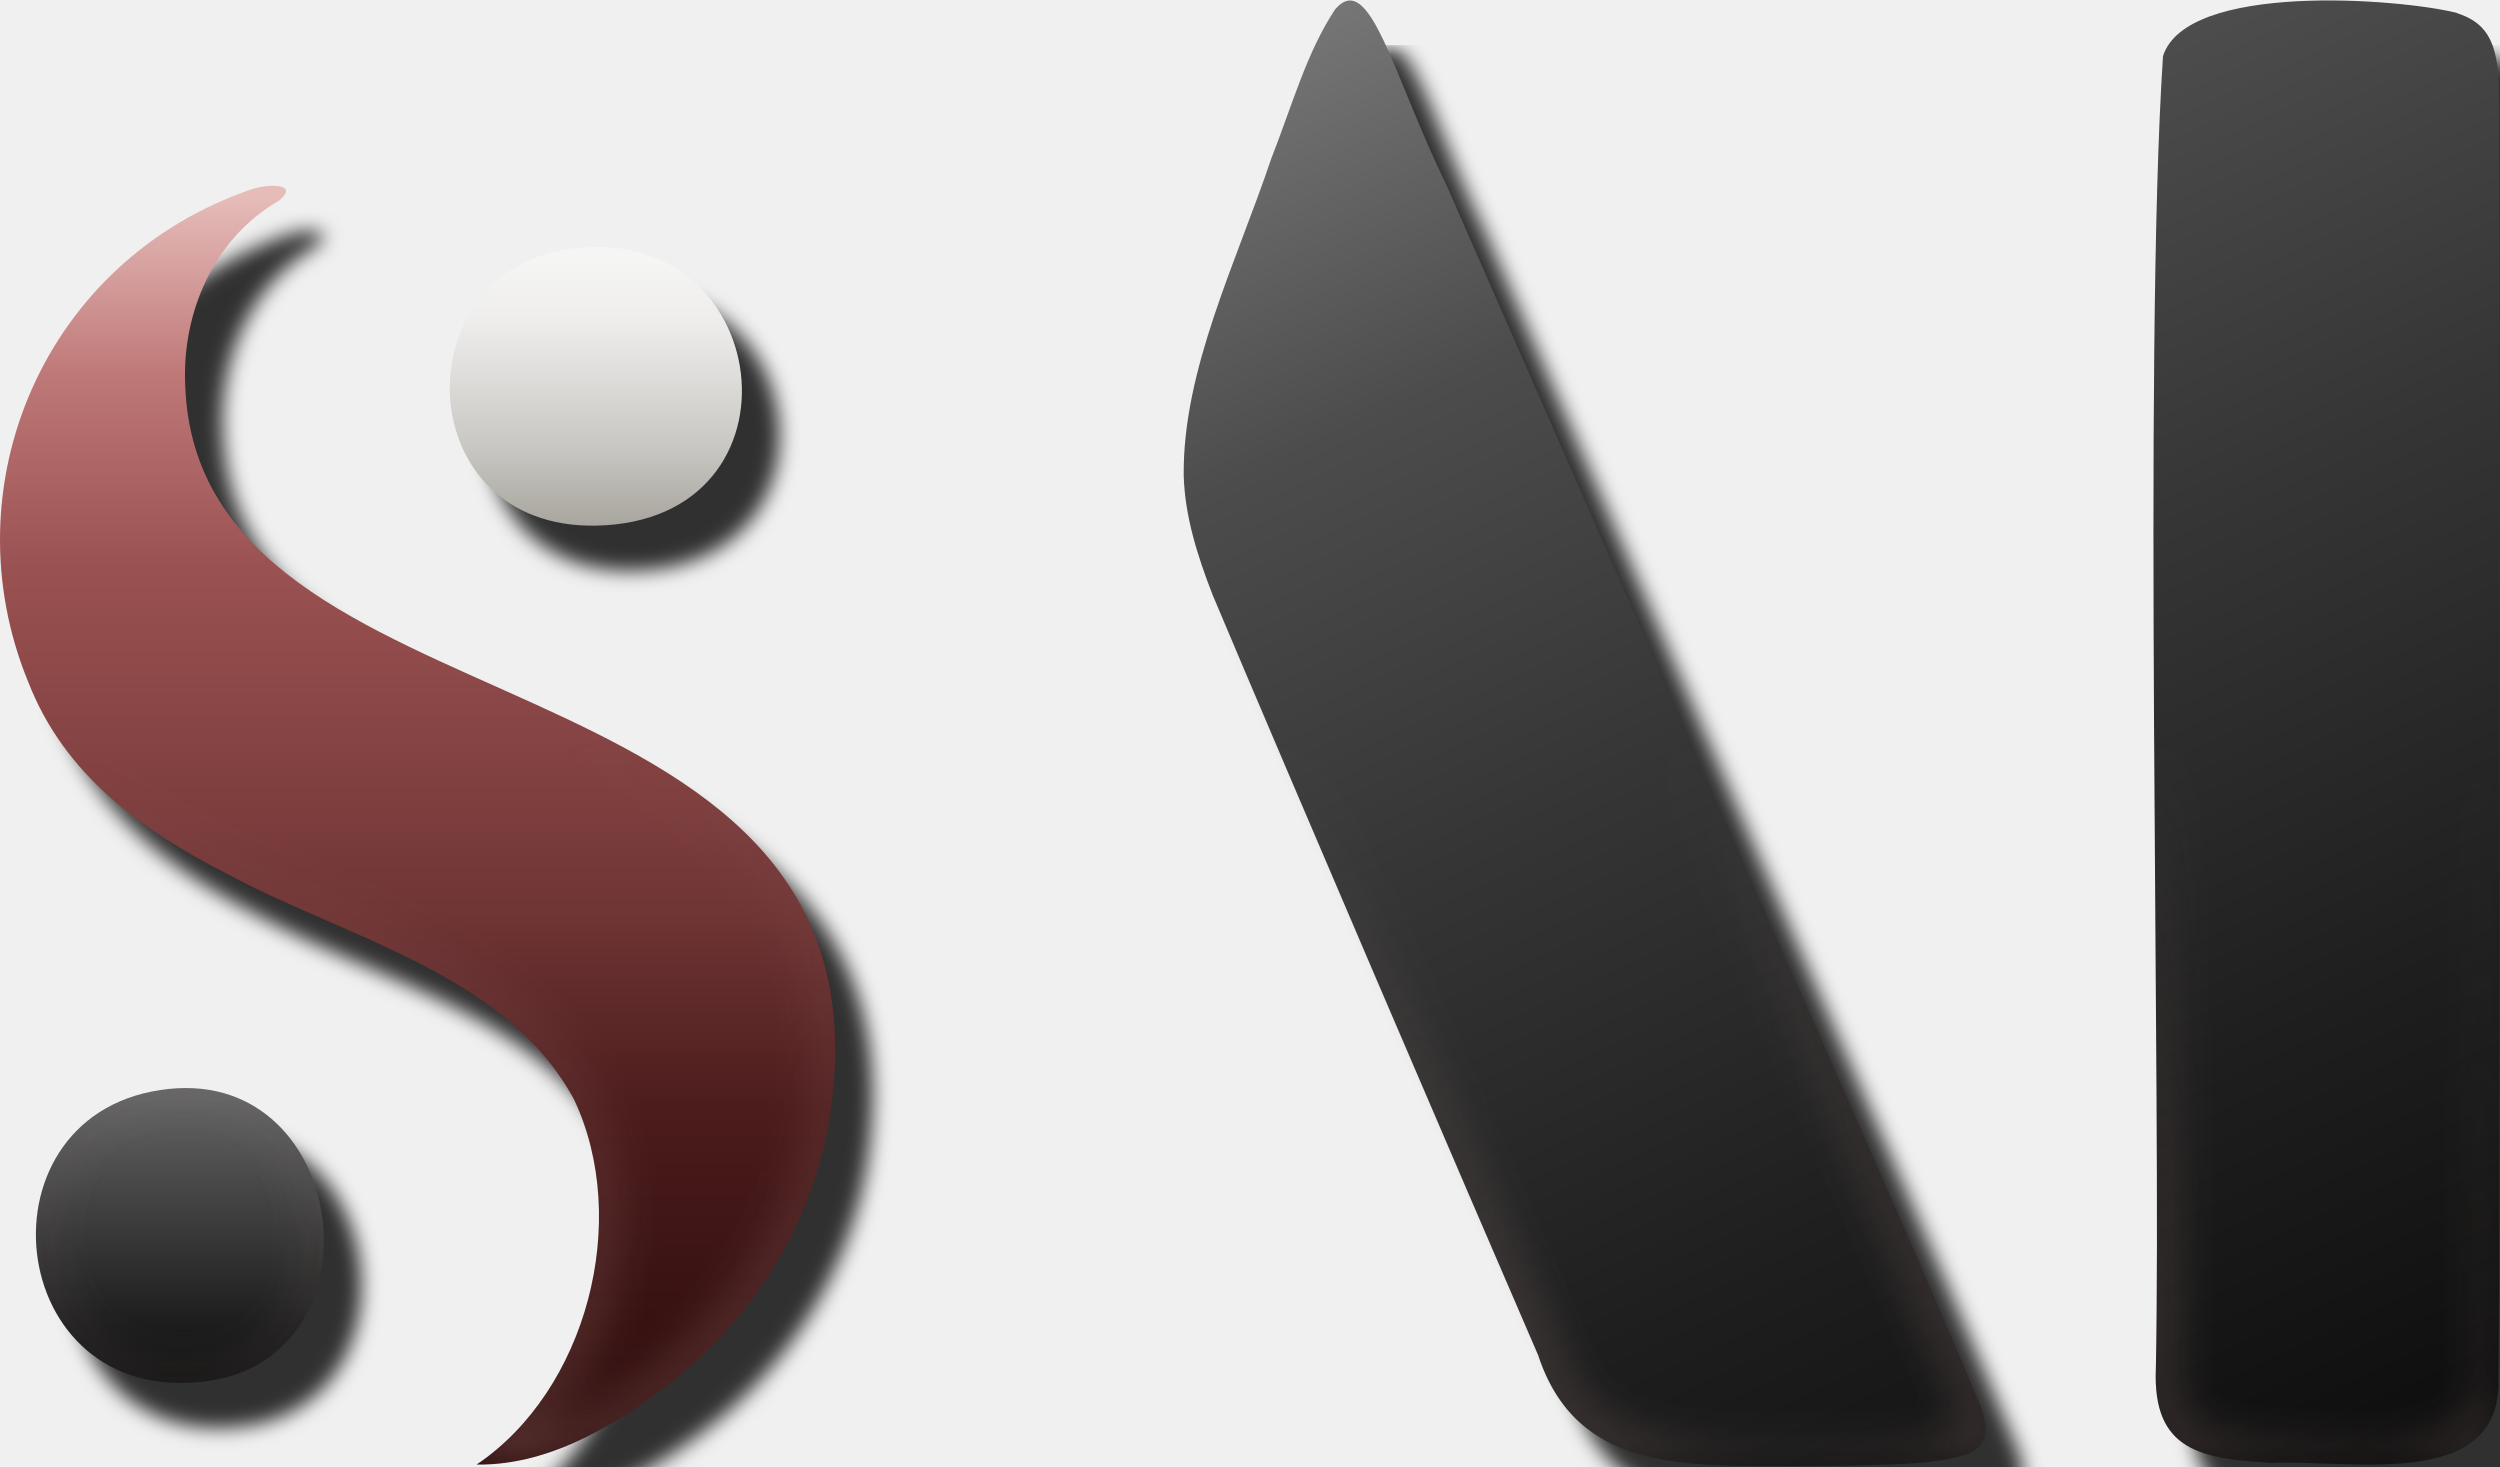
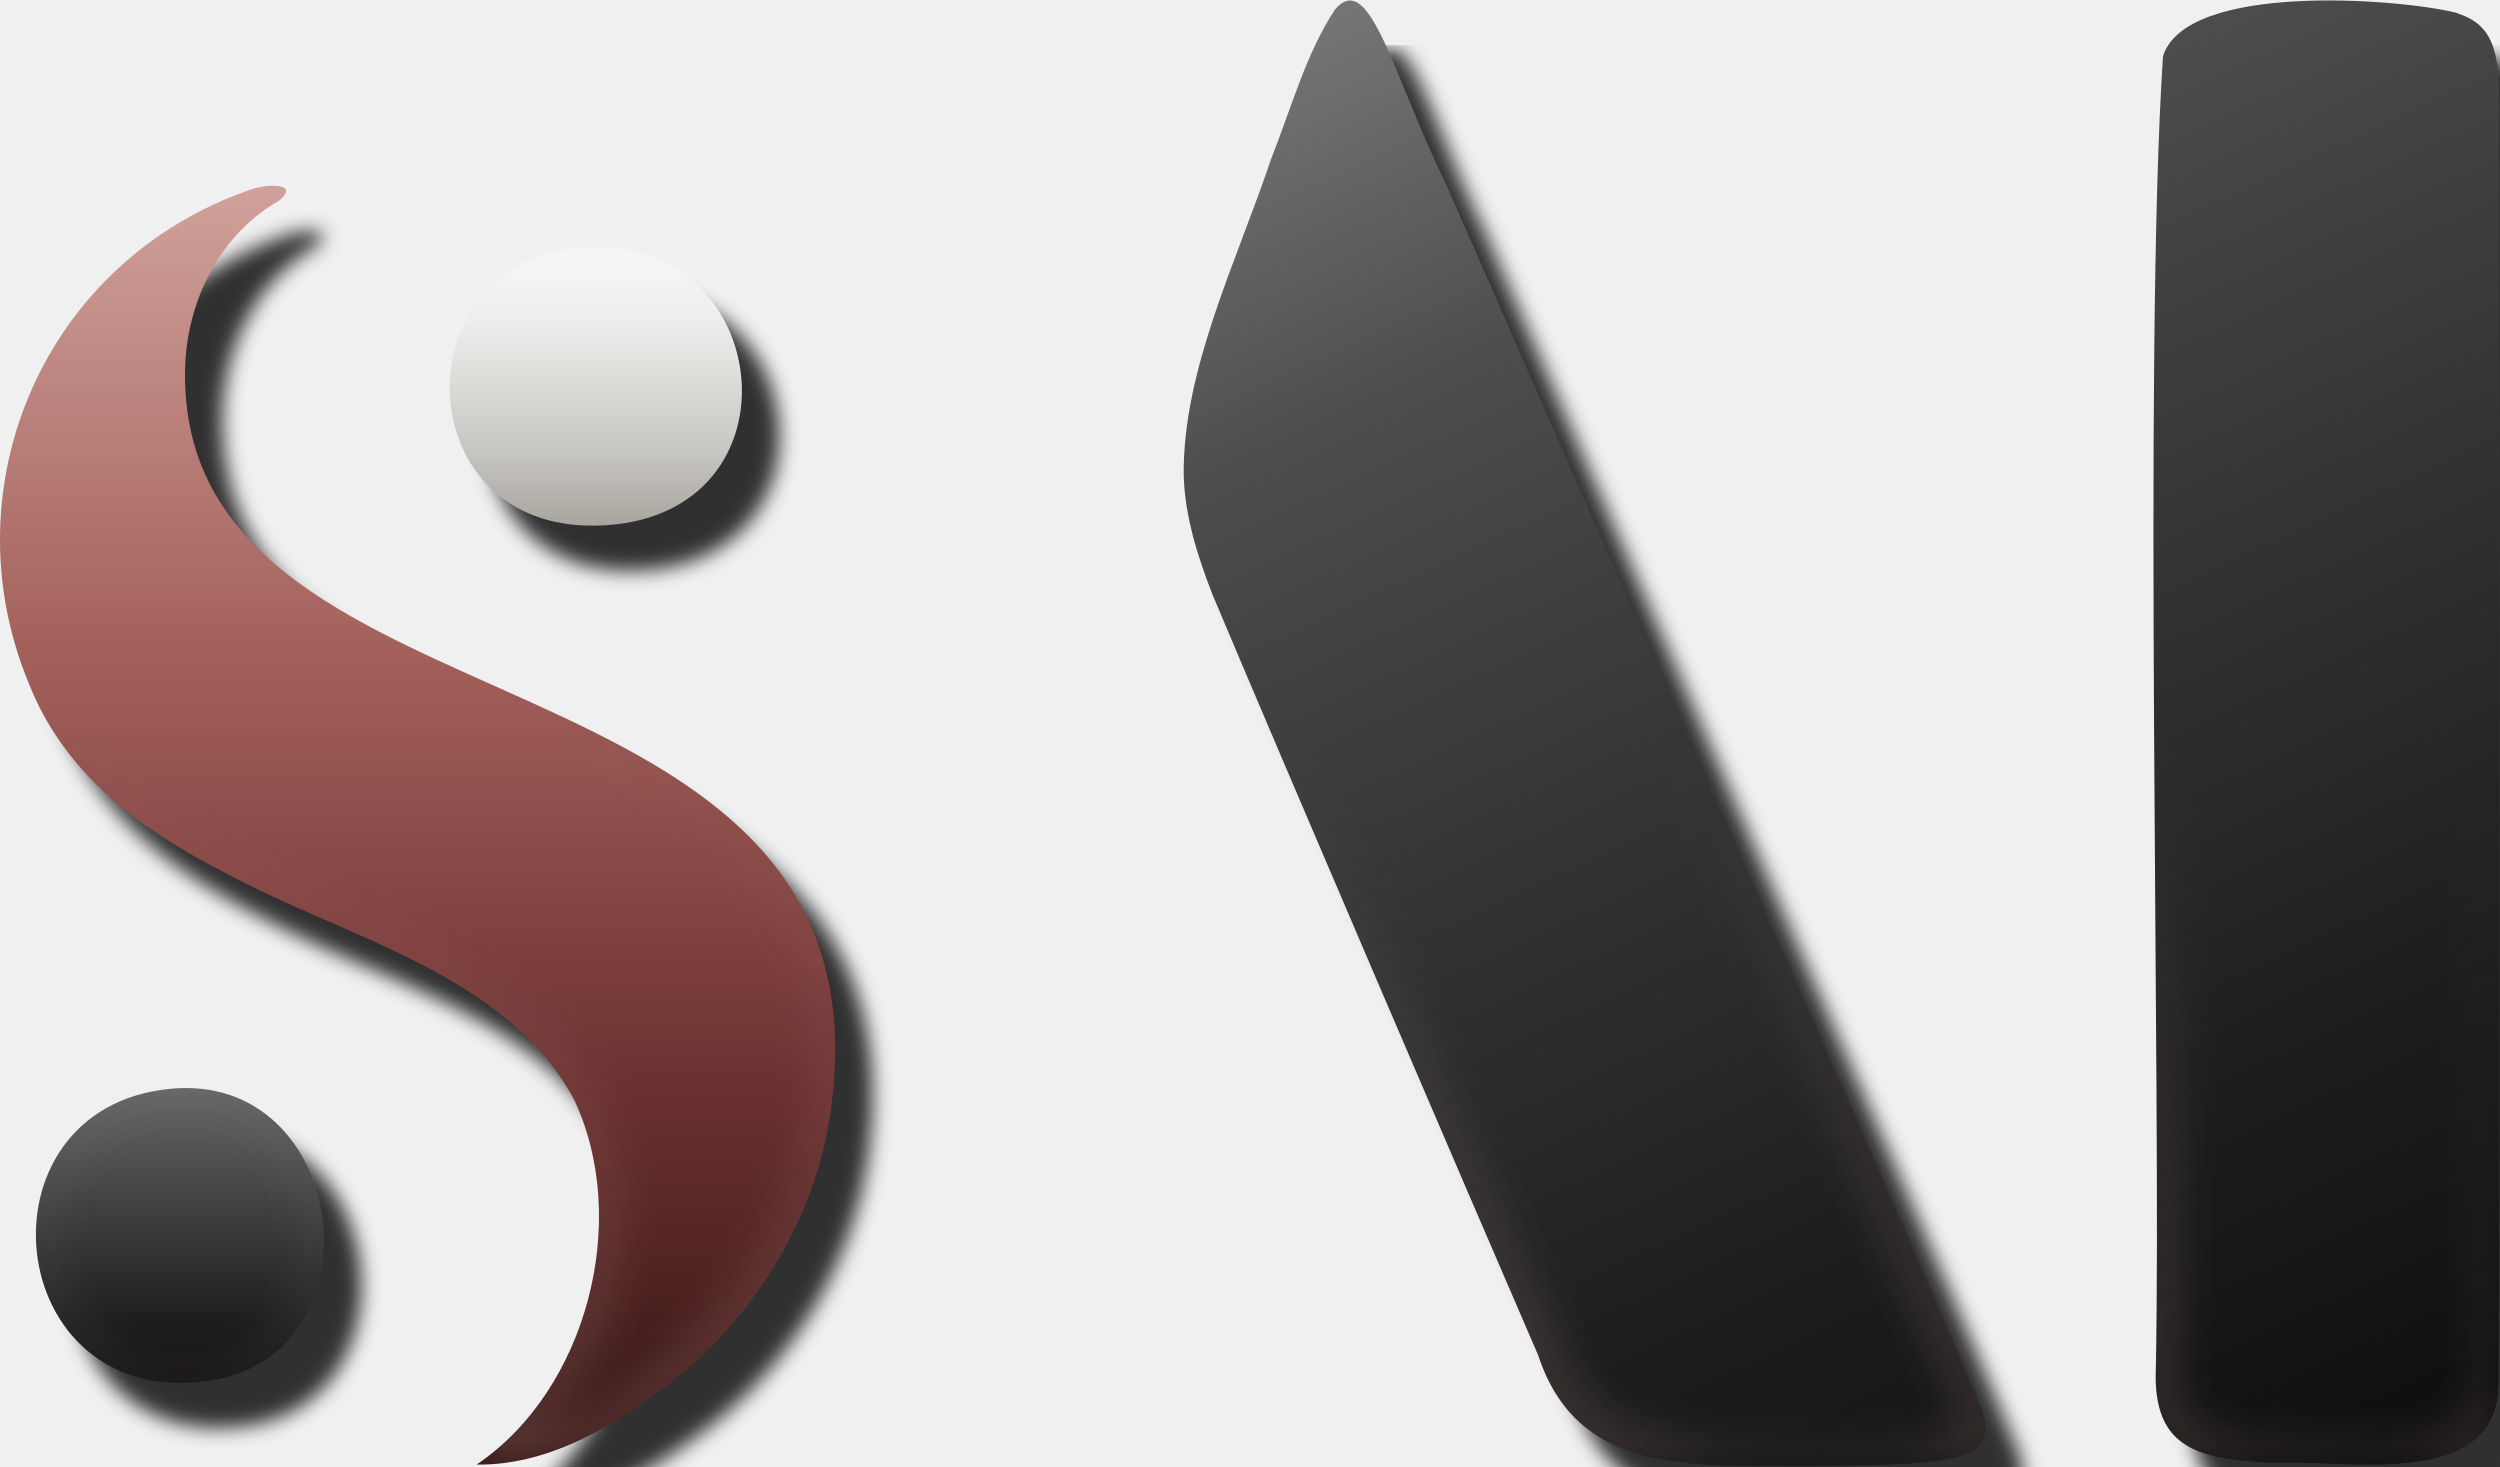
<svg xmlns="http://www.w3.org/2000/svg" id="Layer_1" viewBox="0 0 332.64 195.12" overflow="visible">
  <defs>
    <style>
      .st0 { fill: url(#linear-gradient2); }
      .st1 { fill: url(#linear-gradient1); }
      .st2 { fill: url(#linear-gradient3); }
      .st3 { fill: url(#linear-gradient); }

      .stroke-main {
        fill: none;
        stroke: #8A4A46;
        stroke-width: 1.6;
        stroke-linejoin: round;
        stroke-linecap: round;
        stroke-opacity: 0.38;
      }

      /* nõrgem stroke alumisele pallile */
      .stroke-main-dot {
        fill: none;
        stroke: #8A4A46;
        stroke-width: 1.0;
        stroke-linejoin: round;
        stroke-linecap: round;
        stroke-opacity: 0.25;
      }
    </style>
    <linearGradient id="linear-gradient" x1="-785.36" y1="636.26" x2="-785.36" y2="635.26" gradientTransform="translate(87326.34 108286.52) scale(111.12 -170.15)" gradientUnits="userSpaceOnUse">
-       <stop offset="0" stop-color="#e6bcb9" />
-       <stop offset=".14" stop-color="#be7877" />
-       <stop offset=".29" stop-color="#9a5151" />
-       <stop offset=".43" stop-color="#854343" />
-       <stop offset=".57" stop-color="#6d3333" />
-       <stop offset=".71" stop-color="#4c1c1c" />
-       <stop offset=".86" stop-color="#391212" />
-       <stop offset="1" stop-color="#2e0d0d" />
+       <stop offset="0" stop-color="#cfa099" />
+       <stop offset="0.35" stop-color="#a4615c" />
+       <stop offset="0.7" stop-color="#6a302f" />
+       <stop offset="1" stop-color="#301413" />
    </linearGradient>
    <linearGradient id="linear-gradient1" x1="23.93" y1="1026.77" x2="23.93" y2="1066.01" gradientTransform="translate(0 -882)" gradientUnits="userSpaceOnUse">
      <stop offset="0" stop-color="#666" />
      <stop offset=".5" stop-color="#383838" />
      <stop offset=".81" stop-color="#1c1c1c" />
      <stop offset="1" stop-color="#111" />
    </linearGradient>
    <linearGradient id="linear-gradient2" x1="217" y1="1747.61" x2="319.18" y2="1966.81" gradientTransform="translate(0 -1764)" gradientUnits="userSpaceOnUse">
      <stop offset="0" stop-color="#757575" />
      <stop offset=".21" stop-color="#4c4c4c" />
      <stop offset=".45" stop-color="#353535" />
      <stop offset=".73" stop-color="#1e1e1e" />
      <stop offset="1" stop-color="#0c0c0c" />
    </linearGradient>
    <linearGradient id="linear-gradient3" x1="79.28" y1="-2508.86" x2="79.28" y2="-2544.04" gradientTransform="translate(0 -2474) scale(1 -1)" gradientUnits="userSpaceOnUse">
      <stop offset="0" stop-color="#f5f5f4" />
      <stop offset=".22" stop-color="#eeedec" />
      <stop offset=".48" stop-color="#dad9d6" />
      <stop offset=".72" stop-color="#c7c5c1" />
      <stop offset="1" stop-color="#a8a59e" />
    </linearGradient>
    <filter id="shadow-all" x="-60" y="-40" width="460" height="300" filterUnits="userSpaceOnUse" color-interpolation-filters="sRGB">
      <feGaussianBlur in="SourceAlpha" stdDeviation="1.25" result="blur" />
      <feOffset in="blur" dx="5" dy="6" result="offsetBlur" />
      <feColorMatrix in="offsetBlur" type="matrix" values="0 0 0 0 0                 0 0 0 0 0                 0 0 0 0 0                 0 0 0 0.80 0" result="shadow" />
      <feMerge>
        <feMergeNode in="shadow" />
      </feMerge>
    </filter>
    <linearGradient id="stroke-fade" x1="0" y1="0" x2="0" y2="1">
      <stop offset="0" stop-color="black" />
      <stop offset="0.50" stop-color="black" />
      <stop offset="0.90" stop-color="white" />
      <stop offset="1" stop-color="white" />
    </linearGradient>
    <mask id="stroke-mask" maskUnits="objectBoundingBox" maskContentUnits="objectBoundingBox">
      <rect x="0" y="0" width="1" height="1" fill="url(#stroke-fade)" />
    </mask>
    <mask id="clip-shape" maskUnits="userSpaceOnUse" x="0" y="0" width="332.64" height="195.12">
      <path d="M63.43,194.86c14.63-9.87,20.55-32.44,12.96-48.55-9.03-16.76-30.23-21.45-46.18-30.04-11.43-5.84-21.63-13.15-26.45-25.52-10.68-25.99,2.06-56.14,29.76-65.58,2.05-.7,6.46-.85,3.59,1.54-8.55,4.89-12.89,14.74-12.47,24.47,1.53,47.78,93.1,33.55,86.1,94.99-1.53,14.18-9.09,27.4-19.91,36.53-7.76,6.26-17.19,12.3-27.38,12.17" fill="white" />
      <path d="M22.57,144.88c24.06-2.42,28.53,35.69,5,38.88-27.44,3.73-31.31-36.25-5-38.88h0Z" fill="white" />
    </mask>
    <mask id="clip-shape-extra" maskUnits="userSpaceOnUse" x="0" y="0" width="332.64" height="195.12">
      <path d="M327.35,1.9c6.41,2.28,4.98,8.8,5.19,21.04v20.56c0,36.14.16,112.3-.11,140.07.37,14.89-19.71,10.6-30,11.08-9.49-.53-16.06-1.54-15.58-12.61.74-35.77-1.7-134.45.95-174.57,3.13-9.86,31.27-7.68,39-5.78l.53.21h.02,0ZM261.16,193.63c-3.71,1.32-12.24,1.38-21.57,1.43-15.26,0-29.78.9-34.92-14.73-9.75-22.52-33.39-77.59-43.3-101.12-2.07-5.3-3.71-10.55-3.87-15.9-.16-14.1,7.05-28.51,11.66-42.24,2.76-7,4.66-14.04,8.48-19.82,4.66-5.41,7.63,8.69,14.89,23.53,10.33,23.53,20.09,45.84,30.79,70.22,13.3,30.74,29.84,67.25,40.33,92.42.85,2.49.9,5.09-2.01,6.09l-.42.16h0l-.05-.05h-.01Z" fill="white" />
      <path d="M75.38,33.18c27.75-4.37,32.82,36.21,3.92,36.76-24.7.47-25.74-33.32-3.92-36.76Z" fill="white" />
    </mask>
    <filter id="stroke-soft" x="-30%" y="-30%" width="160%" height="160%">
      <feGaussianBlur in="SourceGraphic" stdDeviation="3.2" />
    </filter>
  </defs>
  <g filter="url(#shadow-all)" aria-hidden="true" fill="#000">
    <path d="M63.43,194.86c14.63-9.87,20.55-32.44,12.96-48.55-9.03-16.76-30.23-21.45-46.18-30.04-11.43-5.84-21.63-13.15-26.45-25.52-10.68-25.99,2.06-56.14,29.76-65.58,2.05-.7,6.46-.85,3.59,1.54-8.55,4.89-12.89,14.74-12.47,24.47,1.53,47.78,93.1,33.55,86.1,94.99-1.53,14.18-9.09,27.4-19.91,36.53-7.76,6.26-17.19,12.3-27.38,12.17" />
    <path d="M22.57,144.88c24.06-2.42,28.53,35.69,5,38.88-27.44,3.73-31.31-36.25-5-38.88h0Z" />
    <path d="M327.35,1.9c6.41,2.28,4.98,8.8,5.19,21.04v20.56c0,36.14.16,112.3-.11,140.07.37,14.89-19.71,10.6-30,11.08-9.49-.53-16.06-1.54-15.58-12.61.74-35.77-1.7-134.45.95-174.57,3.13-9.86,31.27-7.68,39-5.78l.53.21h.02,0ZM261.16,193.63c-3.71,1.32-12.24,1.38-21.57,1.43-15.26,0-29.78.9-34.92-14.73-9.75-22.52-33.39-77.59-43.3-101.12-2.07-5.3-3.71-10.55-3.87-15.9-.16-14.1,7.05-28.51,11.66-42.24,2.76-7,4.66-14.04,8.48-19.82,4.66-5.41,7.63,8.69,14.89,23.53,10.33,23.53,20.09,45.84,30.79,70.22,13.3,30.74,29.84,67.25,40.33,92.42.85,2.49.9,5.09-2.01,6.09l-.42.16h0l-.05-.05h-.01Z" />
    <path d="M75.38,33.18c27.75-4.37,32.82,36.21,3.92,36.76-24.7.47-25.74-33.32-3.92-36.76Z" />
  </g>
  <path class="st3" d="M63.43,194.86c14.63-9.87,20.55-32.44,12.96-48.55-9.03-16.76-30.23-21.45-46.18-30.04-11.43-5.84-21.63-13.15-26.45-25.52-10.68-25.99,2.06-56.14,29.76-65.58,2.05-.7,6.46-.85,3.59,1.54-8.55,4.89-12.89,14.74-12.47,24.47,1.53,47.78,93.1,33.55,86.1,94.99-1.53,14.18-9.09,27.4-19.91,36.53-7.76,6.26-17.19,12.3-27.38,12.17" />
  <path class="st1" d="M22.57,144.88c24.06-2.42,28.53,35.69,5,38.88-27.44,3.73-31.31-36.25-5-38.88h0Z" />
  <path class="st0" d="M327.35,1.9c6.41,2.28,4.98,8.8,5.19,21.04v20.56c0,36.14.16,112.3-.11,140.07.37,14.89-19.71,10.6-30,11.08-9.49-.53-16.06-1.54-15.58-12.61.74-35.77-1.7-134.45.95-174.57,3.13-9.86,31.27-7.68,39-5.78l.53.21h.02,0ZM261.16,193.63c-3.71,1.32-12.24,1.38-21.57,1.43-15.26,0-29.78.9-34.92-14.73-9.75-22.52-33.39-77.59-43.3-101.12-2.07-5.3-3.71-10.55-3.87-15.9-.16-14.1,7.05-28.51,11.66-42.24,2.76-7,4.66-14.04,8.48-19.82,4.66-5.41,7.63,8.69,14.89,23.53,10.33,23.53,20.09,45.84,30.79,70.22,13.3,30.74,29.84,67.25,40.33,92.42.85,2.49.9,5.09-2.01,6.09l-.42.16h0l-.05-.05h-.01Z" />
  <path class="st2" d="M75.38,33.18c27.75-4.37,32.82,36.21,3.92,36.76-24.7.47-25.74-33.32-3.92-36.76Z" />
  <g mask="url(#stroke-mask)">
    <g mask="url(#clip-shape)" filter="url(#stroke-soft)">
      <path class="stroke-main" d="M63.43,194.86c14.63-9.87,20.55-32.44,12.96-48.55-9.03-16.76-30.23-21.45-46.18-30.04-11.43-5.84-21.63-13.15-26.45-25.52-10.68-25.99,2.06-56.14,29.76-65.58,2.05-.7,6.46-.85,3.59,1.54-8.55,4.89-12.89,14.74-12.47,24.47,1.53,47.78,93.1,33.55,86.1,94.99-1.53,14.18-9.09,27.4-19.91,36.53-7.76,6.26-17.19,12.3-27.38,12.17" />
      <path class="stroke-main-dot" d="M22.57,144.88c24.06-2.42,28.53,35.69,5,38.88-27.44,3.73-31.31-36.25-5-38.88h0Z" />
      <path d="M63.43,194.86c14.63-9.87,20.55-32.44,12.96-48.55-9.03-16.76-30.23-21.45-46.18-30.04-11.43-5.84-21.63-13.15-26.45-25.52-10.68-25.99,2.06-56.14,29.76-65.58,2.05-.7,6.46-.85,3.59,1.54-8.55,4.89-12.89,14.74-12.47,24.47,1.53,47.78,93.1,33.55,86.1,94.99-1.53,14.18-9.09,27.4-19.91,36.53-7.76,6.26-17.19,12.3-27.38,12.17" fill="none" stroke="#ECCBC9" stroke-width="1.8" stroke-opacity="0.35" stroke-linecap="round" stroke-linejoin="round" />
      <path d="M22.57,144.88c24.06-2.42,28.53,35.69,5,38.88-27.44,3.73-31.31-36.25-5-38.88h0Z" fill="none" stroke="#ECCBC9" stroke-width="1.2" stroke-opacity="0.25" stroke-linecap="round" stroke-linejoin="round" />
    </g>
    <g mask="url(#clip-shape-extra)" filter="url(#stroke-soft)">
      <path class="stroke-main" d="M327.35,1.9c6.41,2.28,4.98,8.8,5.19,21.04v20.56c0,36.14.16,112.3-.11,140.07.37,14.89-19.71,10.6-30,11.08-9.49-.53-16.06-1.54-15.58-12.61.74-35.77-1.7-134.45.95-174.57,3.13-9.86,31.27-7.68,39-5.78l.53.21h.02,0ZM261.16,193.63c-3.71,1.32-12.24,1.38-21.57,1.43-15.26,0-29.78.9-34.92-14.73-9.75-22.52-33.39-77.59-43.3-101.12-2.07-5.3-3.71-10.55-3.87-15.9-.16-14.1,7.05-28.51,11.66-42.24,2.76-7,4.66-14.04,8.48-19.82,4.66-5.41,7.63,8.69,14.89,23.53,10.33,23.53,20.09,45.84,30.79,70.22,13.3,30.74,29.84,67.25,40.33,92.42.85,2.49.9,5.09-2.01,6.09l-.42.16h0l-.05-.05h-.01Z" />
      <path class="stroke-main" d="M75.38,33.18c27.75-4.37,32.82,36.21,3.92,36.76-24.7.47-25.74-33.32-3.92-36.76Z" />
      <path d="M327.35,1.9c6.41,2.28,4.98,8.8,5.19,21.04v20.56c0,36.14.16,112.3-.11,140.07.37,14.89-19.71,10.6-30,11.08-9.49-.53-16.06-1.54-15.58-12.61.74-35.77-1.7-134.45.95-174.57,3.13-9.86,31.27-7.68,39-5.78l.53.21h.02,0ZM261.16,193.63c-3.71,1.32-12.24,1.38-21.57,1.43-15.26,0-29.78.9-34.92-14.73-9.75-22.52-33.39-77.59-43.3-101.12-2.07-5.3-3.71-10.55-3.87-15.9-.16-14.1,7.05-28.51,11.66-42.24,2.76-7,4.66-14.04,8.48-19.82,4.66-5.41,7.63,8.69,14.89,23.53,10.33,23.53,20.09,45.84,30.79,70.22,13.3,30.74,29.84,67.25,40.33,92.42.85,2.49.9,5.09-2.01,6.09l-.42.16h0l-.05-.05h-.01Z" fill="none" stroke="#ECCBC9" stroke-width="1.8" stroke-opacity="0.35" stroke-linecap="round" stroke-linejoin="round" />
      <path d="M75.38,33.18c27.75-4.37,32.82,36.21,3.92,36.76-24.7.47-25.74-33.32-3.92-36.76Z" fill="none" stroke="#ECCBC9" stroke-width="1.8" stroke-opacity="0.35" stroke-linecap="round" stroke-linejoin="round" />
    </g>
  </g>
</svg>
